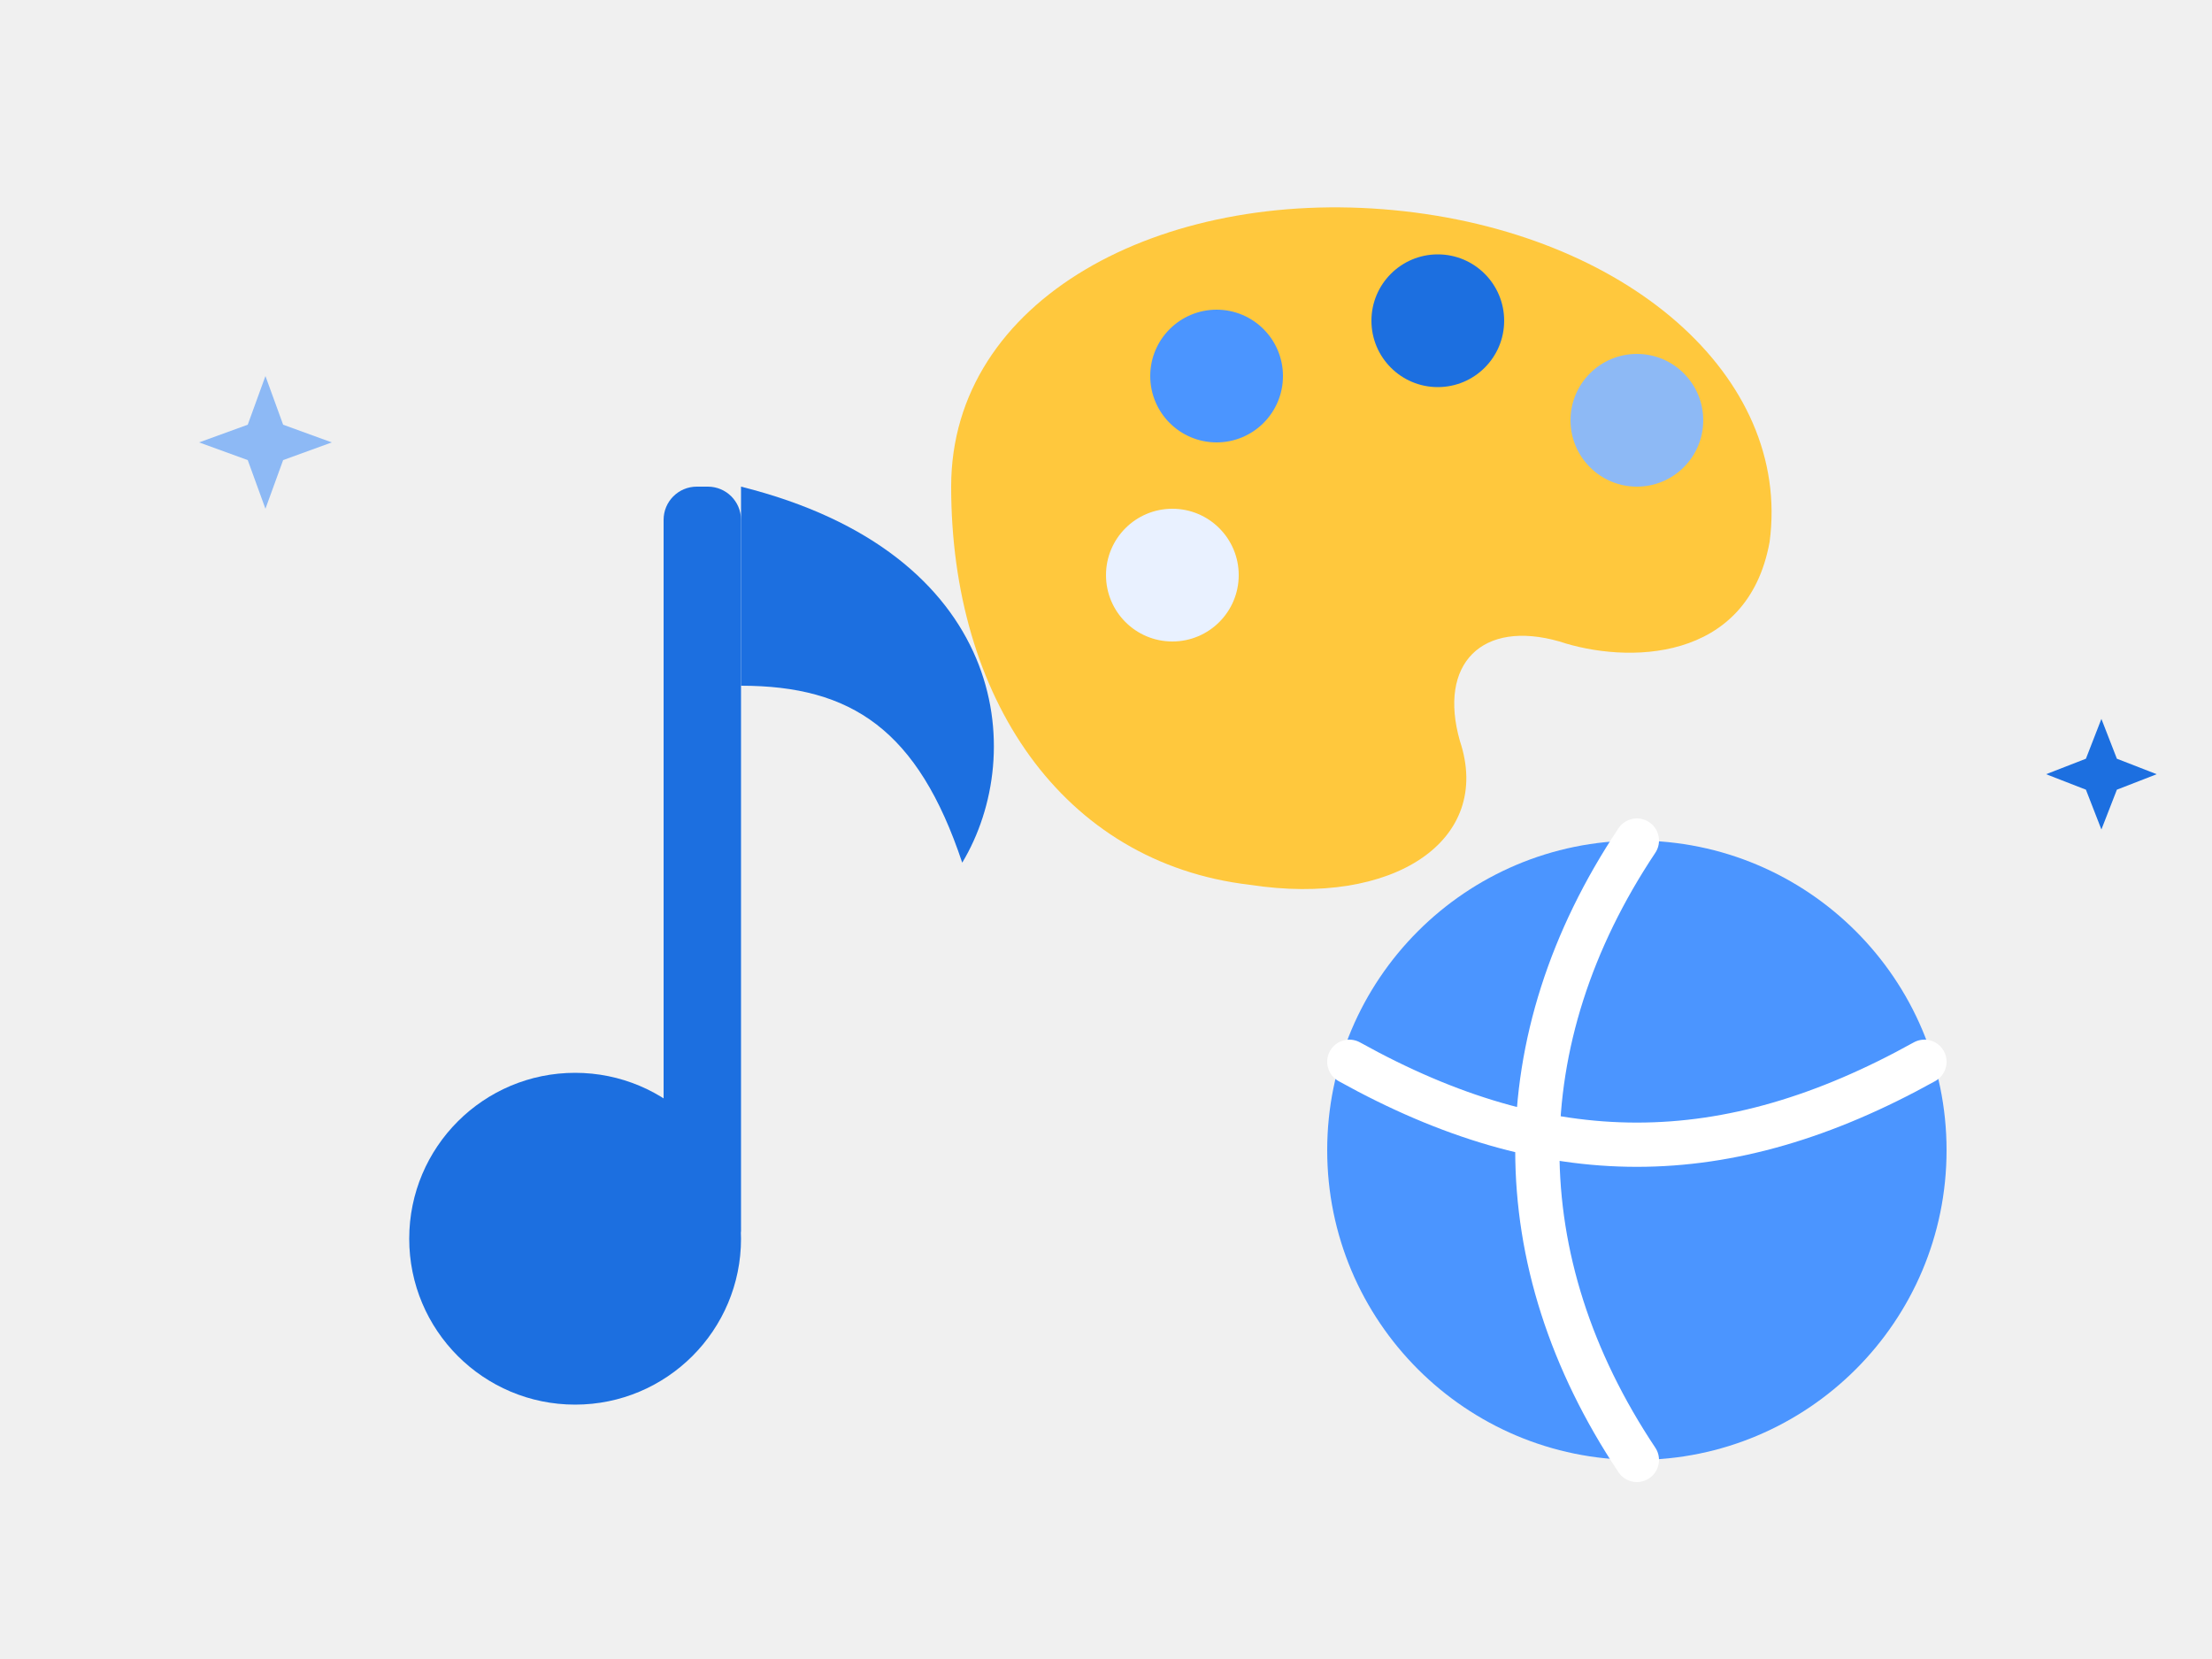
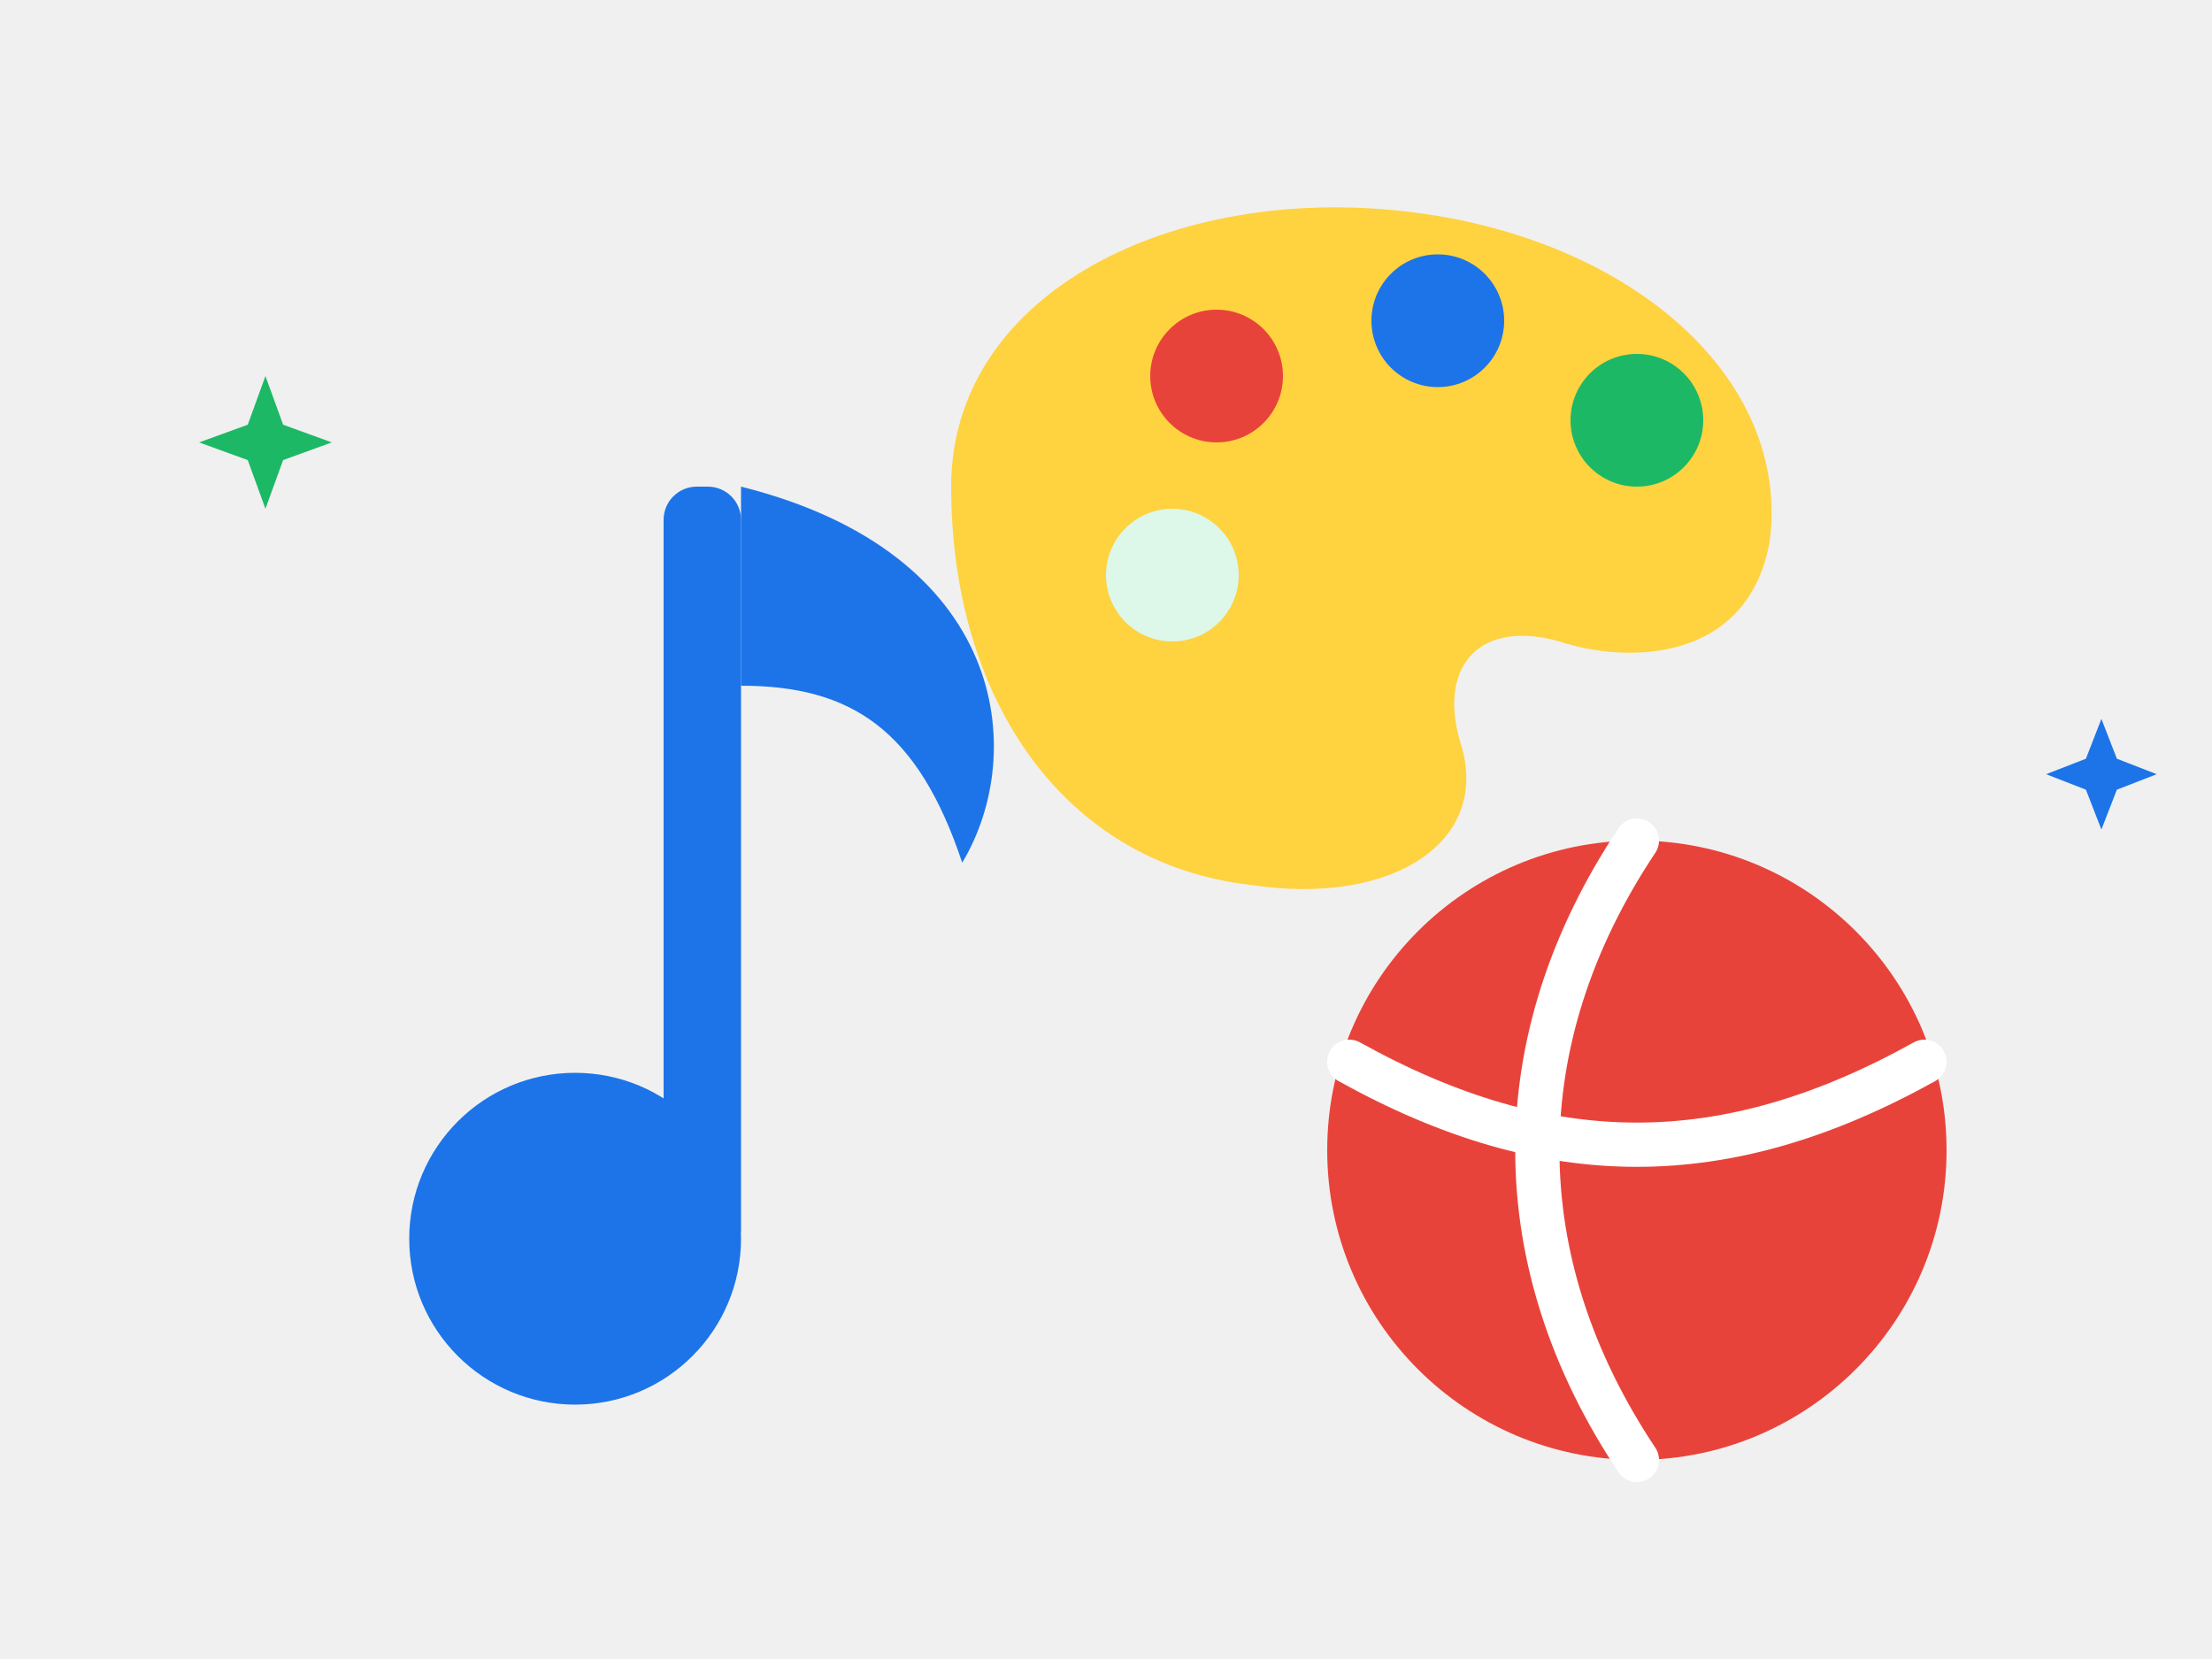
<svg xmlns="http://www.w3.org/2000/svg" viewBox="0 0 200 150" fill="none">
-   <path d="M86 44c0-17 19-27 40-25 21 2 36 15 34 30-2 11-13 11-19 9-7-2-11 2-9 9 3 9-6 15-19 13-17-2-27-17-27-36z" fill="#FFC83D" />
-   <circle cx="110" cy="34" r="6" fill="#4B95FF" />
-   <circle cx="130" cy="29" r="6" fill="#1C6FE0" />
-   <circle cx="148" cy="38" r="6" fill="#8DB9F5" />
-   <circle cx="106" cy="52" r="6" fill="#E9F1FF" />
-   <circle cx="52" cy="112" r="15" fill="#1C6FE0" />
-   <rect x="60" y="44" width="7" height="70" rx="3" fill="#1C6FE0" />
-   <path d="M67 44c24 6 26 24 20 34-4-12-10-16-20-16z" fill="#1C6FE0" />
-   <circle cx="148" cy="104" r="28" fill="#4B95FF" />
+   <path d="M86 44c0-17 19-27 40-25 21 2 36 15 34 30-2 11-13 11-19 9-7-2-11 2-9 9 3 9-6 15-19 13-17-2-27-17-27-36z" fill="#FFD23F" />
+   <circle cx="110" cy="34" r="6" fill="#E8433A" />
+   <circle cx="130" cy="29" r="6" fill="#1C74E8" />
+   <circle cx="148" cy="38" r="6" fill="#1DB866" />
+   <circle cx="106" cy="52" r="6" fill="#DDF7E8" />
+   <circle cx="52" cy="112" r="15" fill="#1C74E8" />
+   <rect x="60" y="44" width="7" height="70" rx="3" fill="#1C74E8" />
+   <path d="M67 44c24 6 26 24 20 34-4-12-10-16-20-16z" fill="#1C74E8" />
+   <circle cx="148" cy="104" r="28" fill="#E8433A" />
  <path d="M122 96c18 10 34 10 52 0M148 76c-12 18-12 38 0 56" stroke="#fff" stroke-width="4" stroke-linecap="round" />
-   <path d="M24 34L25.6 38.4L30 40L25.6 41.6L24 46L22.4 41.6L18 40L22.4 38.4Z" fill="#8DB9F5" />
-   <path d="M190 65L191.4 68.6L195 70L191.4 71.4L190 75L188.6 71.4L185 70L188.6 68.6Z" fill="#1C6FE0" />
+   <path d="M24 34L25.6 38.4L30 40L25.6 41.6L24 46L22.4 41.6L18 40L22.4 38.4Z" fill="#1DB866" />
+   <path d="M190 65L191.4 68.6L195 70L191.4 71.4L190 75L188.6 71.4L185 70L188.6 68.6Z" fill="#1C74E8" />
</svg>
